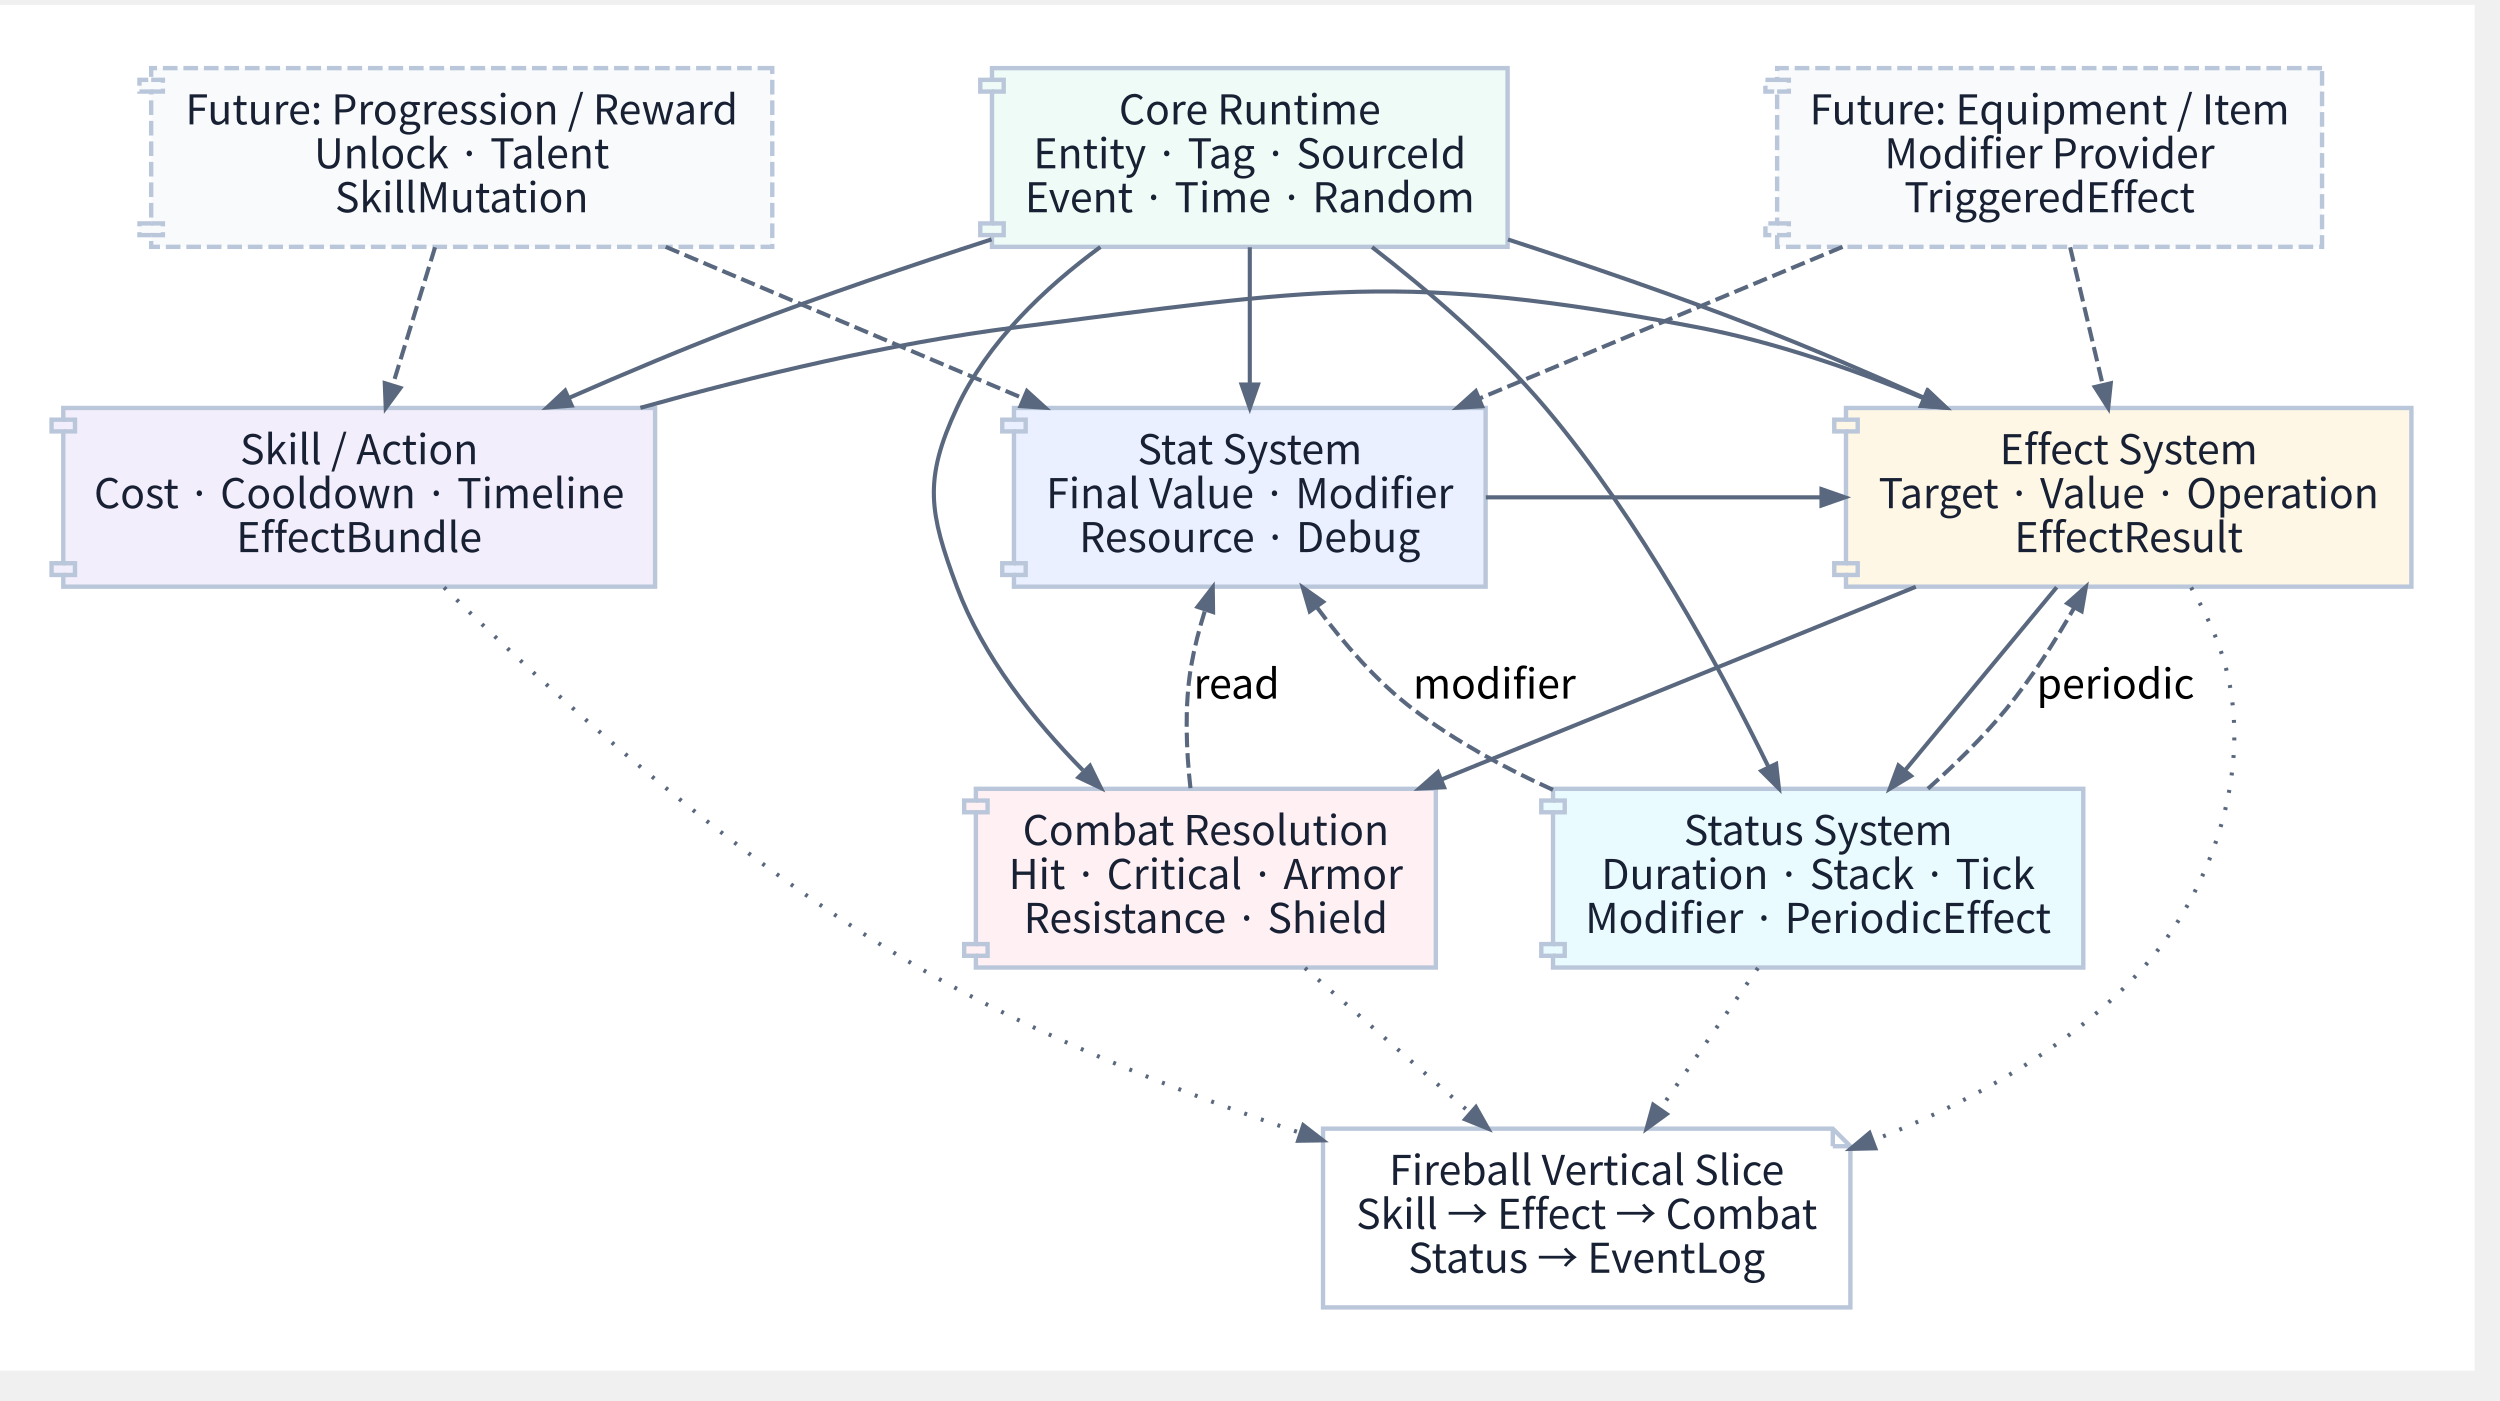
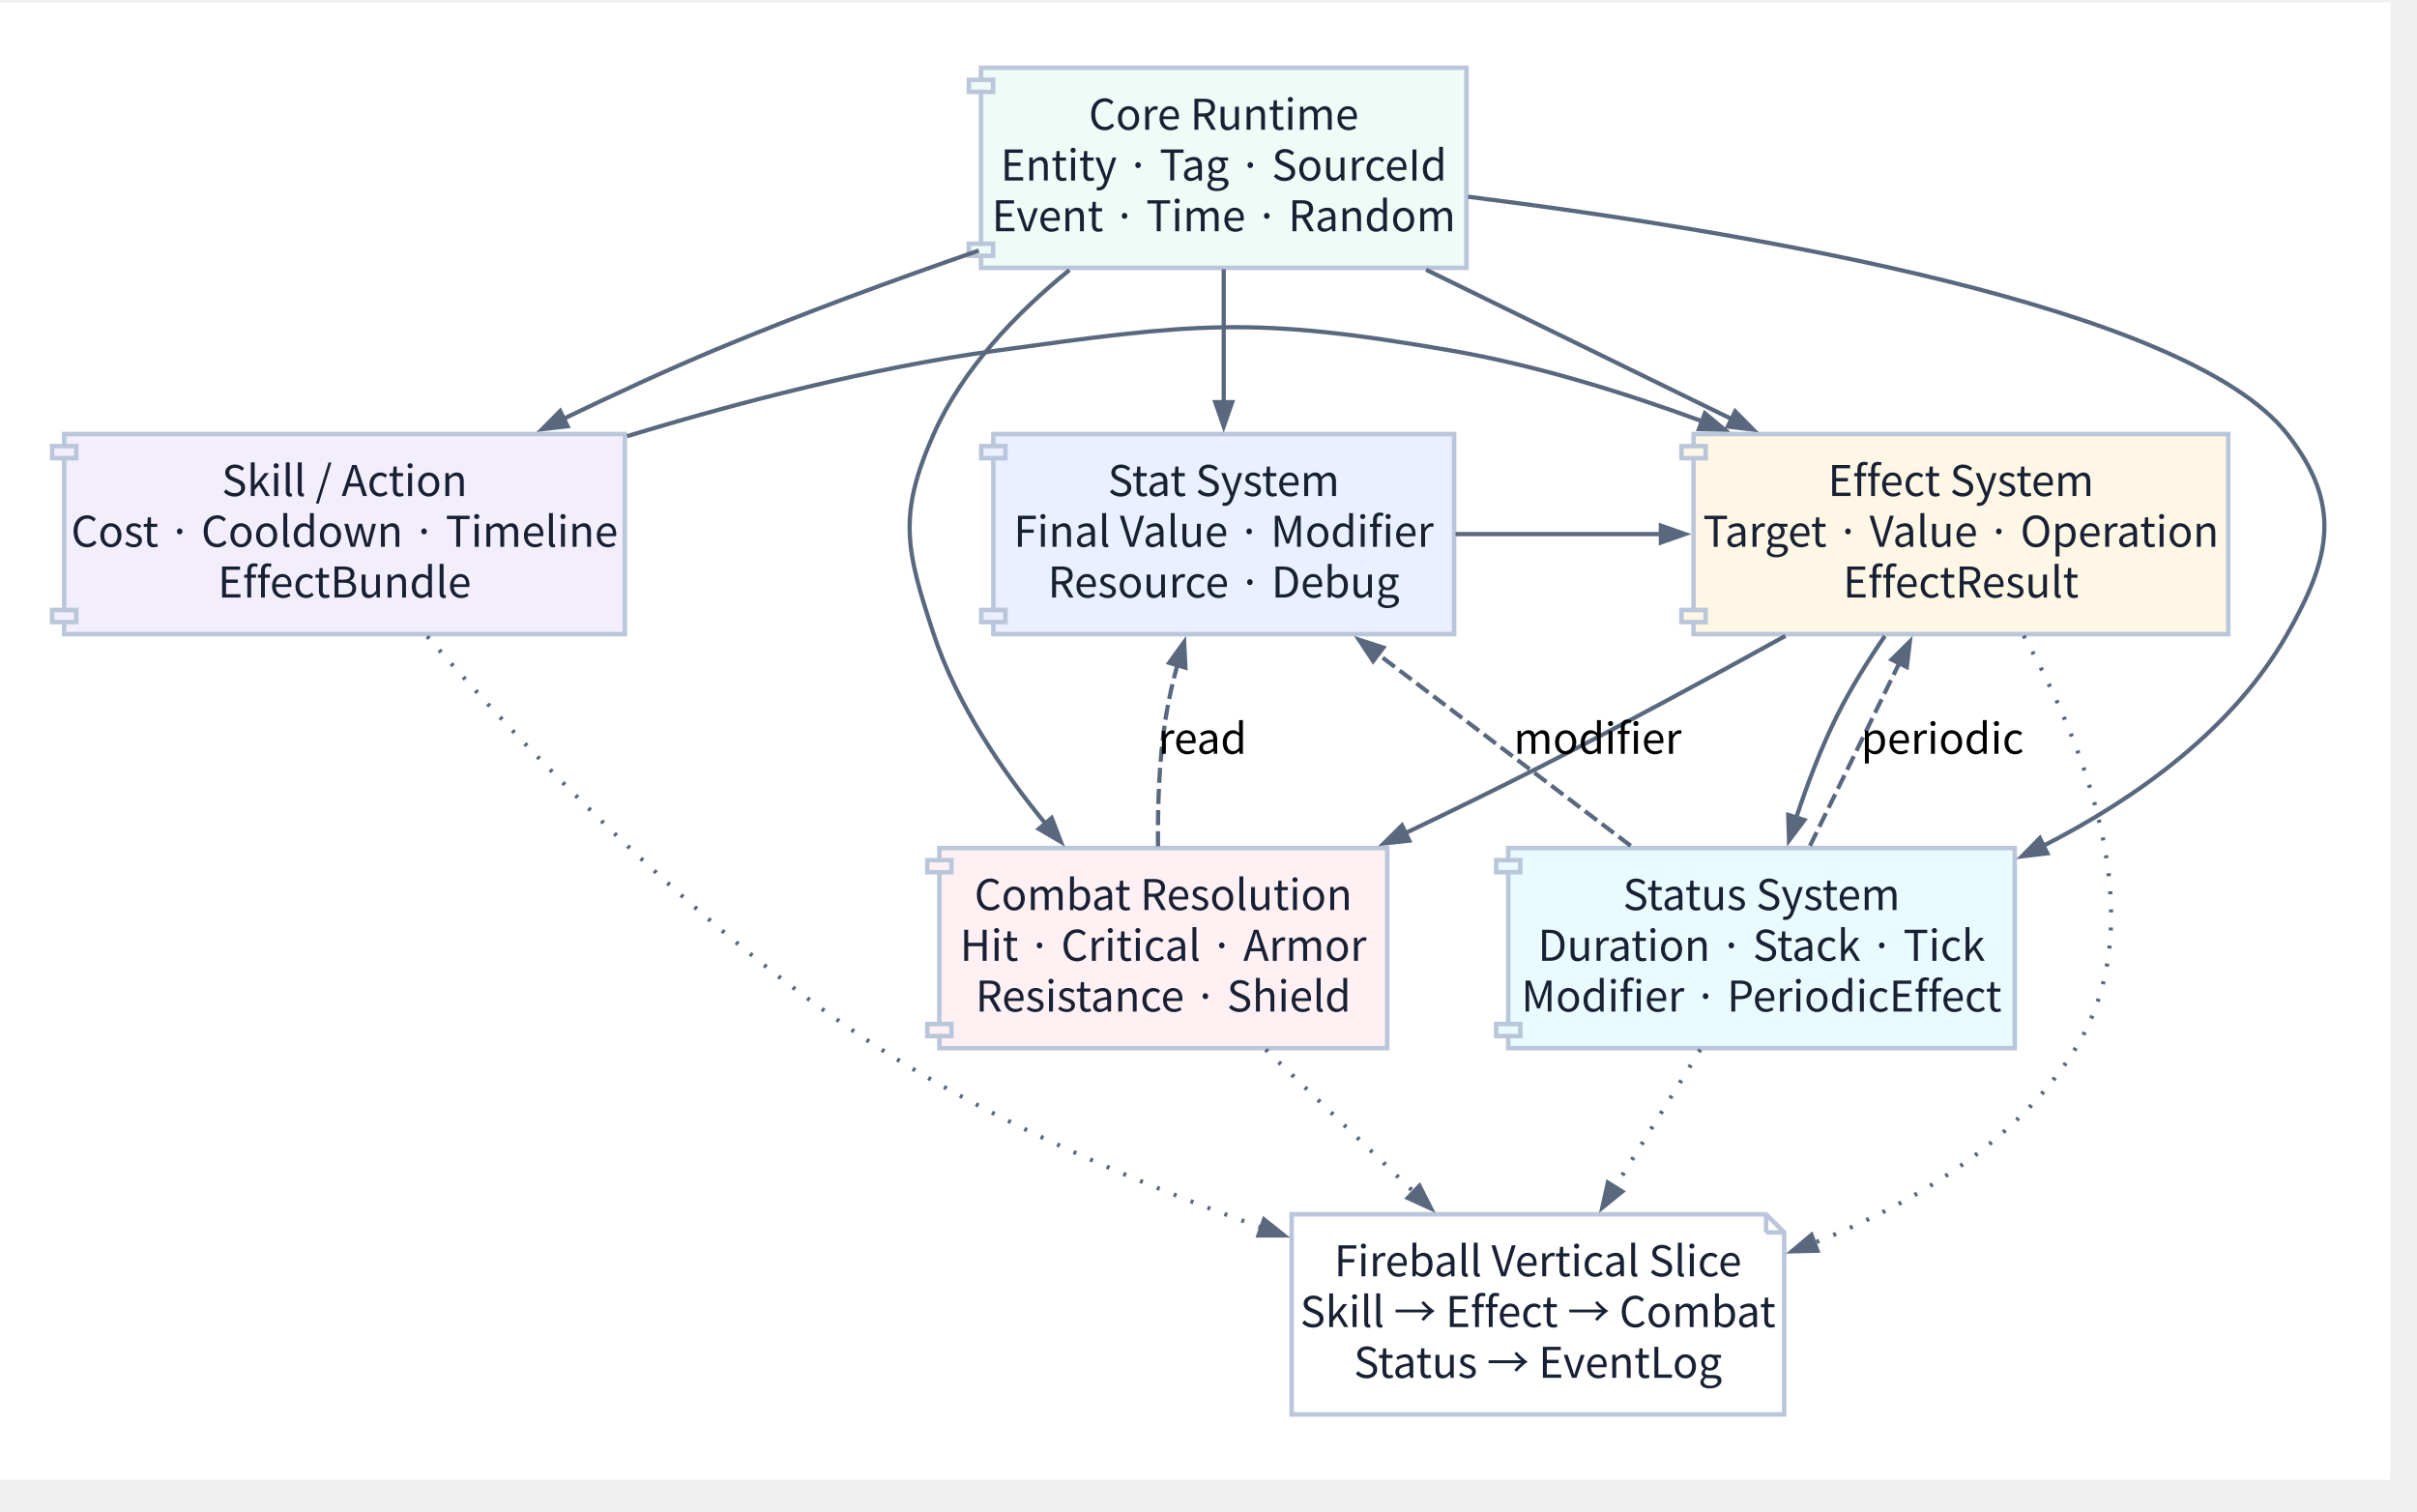
- <svg xmlns="http://www.w3.org/2000/svg" width="862pt" height="483pt" viewBox="8.64 8.64 853.34 474.84">
-   <g id="graph0" class="graph" transform="scale(1 1) rotate(0) translate(30.24 453.24)">
-     <polygon fill="#ffffff" stroke="transparent" points="-21.6,21.6 -21.6,-444.6 823.1,-444.6 823.1,21.6 -21.6,21.6" />
+ <svg xmlns="http://www.w3.org/2000/svg" width="809pt" height="506pt" viewBox="9.00 9.00 800.00 498.00">
+   <g id="graph0" class="graph" transform="scale(1 1) rotate(0) translate(30.24 476)">
+     <polygon fill="#ffffff" stroke="none" points="-21.6,21.6 -21.6,-467.36 769.89,-467.36 769.89,21.6 -21.6,21.6" />
    <g id="node1" class="node">
-       <polygon fill="#eefbf6" stroke="#bac7db" stroke-width="1.5" points="493,-423 317,-423 317,-419 313,-419 313,-415 317,-415 317,-370 313,-370 313,-366 317,-366 317,-362 493,-362 493,-423" />
-       <polyline fill="none" stroke="#bac7db" stroke-width="1.5" points="317,-419 321,-419 321,-415 317,-415 " />
-       <polyline fill="none" stroke="#bac7db" stroke-width="1.5" points="317,-370 321,-370 321,-366 317,-366 " />
-       <text text-anchor="middle" x="405" y="-403.8" font-family="Noto Sans CJK KR" font-size="14.00" fill="#182033">Core Runtime</text>
-       <text text-anchor="middle" x="405" y="-388.8" font-family="Noto Sans CJK KR" font-size="14.00" fill="#182033">Entity · Tag · SourceId</text>
-       <text text-anchor="middle" x="405" y="-373.8" font-family="Noto Sans CJK KR" font-size="14.00" fill="#182033">Event · Time · Random</text>
+       <polygon fill="#eefbf6" stroke="#bac7db" stroke-width="1.5" points="464.14,-445.76 303.46,-445.76 303.46,-441.76 299.46,-441.76 299.46,-437.76 303.46,-437.76 303.46,-387.52 299.46,-387.52 299.46,-383.52 303.46,-383.52 303.46,-379.52 464.14,-379.52 464.14,-445.76" />
+       <polyline fill="none" stroke="#bac7db" stroke-width="1.5" points="303.46,-441.76 307.46,-441.76 307.46,-437.76 303.46,-437.76" />
+       <polyline fill="none" stroke="#bac7db" stroke-width="1.5" points="303.46,-387.52 307.46,-387.52 307.46,-383.52 303.46,-383.52" />
+       <text xml:space="preserve" text-anchor="middle" x="383.8" y="-425.24" font-family="Noto Sans CJK KR" font-size="14.00" fill="#182033">Core Runtime</text>
+       <text xml:space="preserve" text-anchor="middle" x="383.8" y="-408.44" font-family="Noto Sans CJK KR" font-size="14.00" fill="#182033">Entity · Tag · SourceId</text>
+       <text xml:space="preserve" text-anchor="middle" x="383.8" y="-391.64" font-family="Noto Sans CJK KR" font-size="14.00" fill="#182033">Event · Time · Random</text>
    </g>
    <g id="node2" class="node">
-       <polygon fill="#eaf0ff" stroke="#bac7db" stroke-width="1.5" points="485.5,-307 324.5,-307 324.5,-303 320.5,-303 320.5,-299 324.5,-299 324.5,-254 320.5,-254 320.5,-250 324.5,-250 324.5,-246 485.5,-246 485.5,-307" />
-       <polyline fill="none" stroke="#bac7db" stroke-width="1.5" points="324.5,-303 328.5,-303 328.5,-299 324.5,-299 " />
-       <polyline fill="none" stroke="#bac7db" stroke-width="1.5" points="324.5,-254 328.5,-254 328.5,-250 324.5,-250 " />
-       <text text-anchor="middle" x="405" y="-287.8" font-family="Noto Sans CJK KR" font-size="14.00" fill="#182033">Stat System</text>
-       <text text-anchor="middle" x="405" y="-272.8" font-family="Noto Sans CJK KR" font-size="14.00" fill="#182033">Final Value · Modifier</text>
-       <text text-anchor="middle" x="405" y="-257.8" font-family="Noto Sans CJK KR" font-size="14.00" fill="#182033">Resource · Debug</text>
+       <polygon fill="#eaf0ff" stroke="#bac7db" stroke-width="1.5" points="460.05,-324.52 307.54,-324.52 307.54,-320.52 303.54,-320.52 303.54,-316.52 307.54,-316.52 307.54,-266.28 303.54,-266.28 303.54,-262.28 307.54,-262.28 307.54,-258.28 460.05,-258.28 460.05,-324.52" />
+       <polyline fill="none" stroke="#bac7db" stroke-width="1.5" points="307.54,-320.52 311.54,-320.52 311.54,-316.52 307.54,-316.52" />
+       <polyline fill="none" stroke="#bac7db" stroke-width="1.5" points="307.54,-266.28 311.54,-266.28 311.54,-262.28 307.54,-262.28" />
+       <text xml:space="preserve" text-anchor="middle" x="383.8" y="-304" font-family="Noto Sans CJK KR" font-size="14.00" fill="#182033">Stat System</text>
+       <text xml:space="preserve" text-anchor="middle" x="383.8" y="-287.2" font-family="Noto Sans CJK KR" font-size="14.00" fill="#182033">Final Value · Modifier</text>
+       <text xml:space="preserve" text-anchor="middle" x="383.8" y="-270.4" font-family="Noto Sans CJK KR" font-size="14.00" fill="#182033">Resource · Debug</text>
    </g>
    <g id="edge1" class="edge">
-       <path fill="none" stroke="#59687e" stroke-width="1.4" d="M405,-361.85C405,-347.6 405,-330.36 405,-315.19" />
-       <polygon fill="#59687e" stroke="#59687e" stroke-width="1.4" points="407.8,-315.01 405,-307.01 402.2,-315.01 407.8,-315.01" />
+       <path fill="none" stroke="#59687e" stroke-width="1.4" d="M383.8,-379.06C383.8,-365.39 383.8,-349.31 383.8,-334.74" />
+       <polygon fill="#59687e" stroke="#59687e" stroke-width="1.4" points="386.6,-335.06 383.8,-327.06 381,-335.06 386.6,-335.06" />
    </g>
    <g id="node3" class="node">
-       <polygon fill="#fff7e6" stroke="#bac7db" stroke-width="1.5" points="801.5,-307 608.5,-307 608.5,-303 604.5,-303 604.5,-299 608.5,-299 608.5,-254 604.5,-254 604.5,-250 608.5,-250 608.5,-246 801.5,-246 801.5,-307" />
-       <polyline fill="none" stroke="#bac7db" stroke-width="1.5" points="608.5,-303 612.5,-303 612.5,-299 608.5,-299 " />
-       <polyline fill="none" stroke="#bac7db" stroke-width="1.5" points="608.5,-254 612.5,-254 612.5,-250 608.5,-250 " />
-       <text text-anchor="middle" x="705" y="-287.8" font-family="Noto Sans CJK KR" font-size="14.00" fill="#182033">Effect System</text>
-       <text text-anchor="middle" x="705" y="-272.8" font-family="Noto Sans CJK KR" font-size="14.00" fill="#182033">Target · Value · Operation</text>
-       <text text-anchor="middle" x="705" y="-257.8" font-family="Noto Sans CJK KR" font-size="14.00" fill="#182033">EffectResult</text>
+       <polygon fill="#fff7e6" stroke="#bac7db" stroke-width="1.5" points="716.29,-324.52 539.31,-324.52 539.31,-320.52 535.31,-320.52 535.31,-316.52 539.31,-316.52 539.31,-266.28 535.31,-266.28 535.31,-262.28 539.31,-262.28 539.31,-258.28 716.29,-258.28 716.29,-324.52" />
+       <polyline fill="none" stroke="#bac7db" stroke-width="1.5" points="539.31,-320.52 543.31,-320.52 543.31,-316.52 539.31,-316.52" />
+       <polyline fill="none" stroke="#bac7db" stroke-width="1.5" points="539.31,-266.28 543.31,-266.28 543.31,-262.28 539.31,-262.28" />
+       <text xml:space="preserve" text-anchor="middle" x="627.8" y="-304" font-family="Noto Sans CJK KR" font-size="14.00" fill="#182033">Effect System</text>
+       <text xml:space="preserve" text-anchor="middle" x="627.8" y="-287.2" font-family="Noto Sans CJK KR" font-size="14.00" fill="#182033">Target · Value · Operation</text>
+       <text xml:space="preserve" text-anchor="middle" x="627.8" y="-270.4" font-family="Noto Sans CJK KR" font-size="14.00" fill="#182033">EffectResult</text>
    </g>
    <g id="edge2" class="edge">
-       <path fill="none" stroke="#59687e" stroke-width="1.4" d="M493.13,-364.51C520.24,-355.69 550.04,-345.45 577,-335 596.15,-327.58 616.57,-318.81 635.35,-310.38" />
-       <polygon fill="#59687e" stroke="#59687e" stroke-width="1.4" points="636.59,-312.89 642.73,-307.05 634.29,-307.79 636.59,-312.89" />
+       <path fill="none" stroke="#59687e" stroke-width="1.4" d="M450.79,-378.9C482.13,-363.59 519.59,-345.28 551.96,-329.46" />
+       <polygon fill="#59687e" stroke="#59687e" stroke-width="1.4" points="553.09,-332.03 559.04,-326 550.63,-326.99 553.09,-332.03" />
    </g>
    <g id="node4" class="node">
-       <polygon fill="#f3eefc" stroke="#bac7db" stroke-width="1.5" points="202,-307 0,-307 0,-303 -4,-303 -4,-299 0,-299 0,-254 -4,-254 -4,-250 0,-250 0,-246 202,-246 202,-307" />
-       <polyline fill="none" stroke="#bac7db" stroke-width="1.5" points="0,-303 4,-303 4,-299 0,-299 " />
-       <polyline fill="none" stroke="#bac7db" stroke-width="1.5" points="0,-254 4,-254 4,-250 0,-250 " />
-       <text text-anchor="middle" x="101" y="-287.8" font-family="Noto Sans CJK KR" font-size="14.00" fill="#182033">Skill / Action</text>
-       <text text-anchor="middle" x="101" y="-272.8" font-family="Noto Sans CJK KR" font-size="14.00" fill="#182033">Cost · Cooldown · Timeline</text>
-       <text text-anchor="middle" x="101" y="-257.8" font-family="Noto Sans CJK KR" font-size="14.00" fill="#182033">EffectBundle</text>
+       <polygon fill="#f3eefc" stroke="#bac7db" stroke-width="1.5" points="185.59,-324.52 0,-324.52 0,-320.52 -4,-320.52 -4,-316.52 0,-316.52 0,-266.28 -4,-266.28 -4,-262.28 0,-262.28 0,-258.28 185.59,-258.28 185.59,-324.52" />
+       <polyline fill="none" stroke="#bac7db" stroke-width="1.5" points="0,-320.52 4,-320.52 4,-316.52 0,-316.52" />
+       <polyline fill="none" stroke="#bac7db" stroke-width="1.5" points="0,-266.28 4,-266.28 4,-262.28 0,-262.28" />
+       <text xml:space="preserve" text-anchor="middle" x="92.8" y="-304" font-family="Noto Sans CJK KR" font-size="14.00" fill="#182033">Skill / Action</text>
+       <text xml:space="preserve" text-anchor="middle" x="92.8" y="-287.2" font-family="Noto Sans CJK KR" font-size="14.00" fill="#182033">Cost · Cooldown · Timeline</text>
+       <text xml:space="preserve" text-anchor="middle" x="92.8" y="-270.4" font-family="Noto Sans CJK KR" font-size="14.00" fill="#182033">EffectBundle</text>
    </g>
    <g id="edge3" class="edge">
-       <path fill="none" stroke="#59687e" stroke-width="1.4" d="M316.85,-364.55C289.46,-355.69 259.3,-345.42 232,-335 212.54,-327.57 191.77,-318.84 172.64,-310.45" />
-       <polygon fill="#59687e" stroke="#59687e" stroke-width="1.4" points="173.56,-307.8 165.11,-307.14 171.3,-312.93 173.56,-307.8" />
+       <path fill="none" stroke="#59687e" stroke-width="1.4" d="M302.75,-385.25C274.92,-375.63 243.75,-364.22 215.8,-352.52 199.24,-345.59 181.75,-337.51 165.31,-329.58" />
+       <polygon fill="#59687e" stroke="#59687e" stroke-width="1.4" points="166.63,-327.1 158.21,-326.12 164.18,-332.14 166.63,-327.1" />
    </g>
    <g id="node5" class="node">
-       <polygon fill="#fff0f3" stroke="#bac7db" stroke-width="1.5" points="468.5,-177 311.5,-177 311.5,-173 307.5,-173 307.5,-169 311.5,-169 311.5,-124 307.5,-124 307.5,-120 311.5,-120 311.5,-116 468.5,-116 468.5,-177" />
-       <polyline fill="none" stroke="#bac7db" stroke-width="1.5" points="311.5,-173 315.5,-173 315.5,-169 311.5,-169 " />
-       <polyline fill="none" stroke="#bac7db" stroke-width="1.5" points="311.5,-124 315.5,-124 315.5,-120 311.5,-120 " />
-       <text text-anchor="middle" x="390" y="-157.8" font-family="Noto Sans CJK KR" font-size="14.00" fill="#182033">Combat Resolution</text>
-       <text text-anchor="middle" x="390" y="-142.8" font-family="Noto Sans CJK KR" font-size="14.00" fill="#182033">Hit · Critical · Armor</text>
-       <text text-anchor="middle" x="390" y="-127.8" font-family="Noto Sans CJK KR" font-size="14.00" fill="#182033">Resistance · Shield</text>
+       <polygon fill="#fff0f3" stroke="#bac7db" stroke-width="1.5" points="437.92,-187.48 289.68,-187.48 289.68,-183.48 285.68,-183.48 285.68,-179.48 289.68,-179.48 289.68,-129.24 285.68,-129.24 285.68,-125.24 289.68,-125.24 289.68,-121.24 437.92,-121.24 437.92,-187.48" />
+       <polyline fill="none" stroke="#bac7db" stroke-width="1.5" points="289.68,-183.48 293.68,-183.48 293.68,-179.48 289.68,-179.48" />
+       <polyline fill="none" stroke="#bac7db" stroke-width="1.5" points="289.68,-129.24 293.68,-129.24 293.68,-125.24 289.68,-125.24" />
+       <text xml:space="preserve" text-anchor="middle" x="363.8" y="-166.96" font-family="Noto Sans CJK KR" font-size="14.00" fill="#182033">Combat Resolution</text>
+       <text xml:space="preserve" text-anchor="middle" x="363.8" y="-150.16" font-family="Noto Sans CJK KR" font-size="14.00" fill="#182033">Hit · Critical · Armor</text>
+       <text xml:space="preserve" text-anchor="middle" x="363.8" y="-133.36" font-family="Noto Sans CJK KR" font-size="14.00" fill="#182033">Resistance · Shield</text>
    </g>
    <g id="edge4" class="edge">
-       <path fill="none" stroke="#59687e" stroke-width="1.4" d="M354,-361.95C334.93,-347.96 315.38,-329.37 305,-307 293.58,-282.41 295.55,-271.41 305,-246 313.83,-222.24 331.26,-200.39 348.04,-183.33" />
-       <polygon fill="#59687e" stroke="#59687e" stroke-width="1.4" points="350.45,-184.88 354.18,-177.27 346.52,-180.9 350.45,-184.88" />
+       <path fill="none" stroke="#59687e" stroke-width="1.4" d="M332.73,-378.81C315.07,-364.49 297.32,-346.02 287.8,-324.52 275.87,-297.6 278.59,-286.24 287.8,-258.28 295.39,-235.2 310.37,-213.06 325.04,-195.26" />
+       <polygon fill="#59687e" stroke="#59687e" stroke-width="1.4" points="326.86,-197.44 329.91,-189.53 322.6,-193.81 326.86,-197.44" />
    </g>
    <g id="node6" class="node">
-       <polygon fill="#e9fbff" stroke="#bac7db" stroke-width="1.5" points="689.5,-177 508.5,-177 508.5,-173 504.5,-173 504.5,-169 508.5,-169 508.5,-124 504.5,-124 504.5,-120 508.5,-120 508.5,-116 689.5,-116 689.5,-177" />
-       <polyline fill="none" stroke="#bac7db" stroke-width="1.5" points="508.5,-173 512.5,-173 512.5,-169 508.5,-169 " />
-       <polyline fill="none" stroke="#bac7db" stroke-width="1.5" points="508.5,-124 512.5,-124 512.5,-120 508.5,-120 " />
-       <text text-anchor="middle" x="599" y="-157.8" font-family="Noto Sans CJK KR" font-size="14.00" fill="#182033">Status System</text>
-       <text text-anchor="middle" x="599" y="-142.8" font-family="Noto Sans CJK KR" font-size="14.00" fill="#182033">Duration · Stack · Tick</text>
-       <text text-anchor="middle" x="599" y="-127.8" font-family="Noto Sans CJK KR" font-size="14.00" fill="#182033">Modifier · PeriodicEffect</text>
+       <polygon fill="#e9fbff" stroke="#bac7db" stroke-width="1.5" points="645.62,-187.48 477.97,-187.48 477.97,-183.48 473.97,-183.48 473.97,-179.48 477.97,-179.48 477.97,-129.24 473.97,-129.24 473.97,-125.24 477.97,-125.24 477.97,-121.24 645.62,-121.24 645.62,-187.48" />
+       <polyline fill="none" stroke="#bac7db" stroke-width="1.5" points="477.97,-183.48 481.97,-183.48 481.97,-179.48 477.97,-179.48" />
+       <polyline fill="none" stroke="#bac7db" stroke-width="1.5" points="477.97,-129.24 481.97,-129.24 481.97,-125.24 477.97,-125.24" />
+       <text xml:space="preserve" text-anchor="middle" x="561.8" y="-166.96" font-family="Noto Sans CJK KR" font-size="14.00" fill="#182033">Status System</text>
+       <text xml:space="preserve" text-anchor="middle" x="561.8" y="-150.16" font-family="Noto Sans CJK KR" font-size="14.00" fill="#182033">Duration · Stack · Tick</text>
+       <text xml:space="preserve" text-anchor="middle" x="561.8" y="-133.36" font-family="Noto Sans CJK KR" font-size="14.00" fill="#182033">Modifier · PeriodicEffect</text>
    </g>
    <g id="edge5" class="edge">
-       <path fill="none" stroke="#59687e" stroke-width="1.4" d="M446.73,-361.9C466.17,-346.85 488.75,-327.44 506,-307 538.1,-268.97 565.47,-218.4 582.04,-184.49" />
-       <polygon fill="#59687e" stroke="#59687e" stroke-width="1.4" points="584.66,-185.52 585.61,-177.1 579.61,-183.08 584.66,-185.52" />
+       <path fill="none" stroke="#59687e" stroke-width="1.4" d="M464.7,-403.07C557.99,-391.32 702.77,-366.72 735.8,-324.52 753.94,-301.34 750.38,-283.85 735.8,-258.28 717.92,-226.93 686.32,-204.16 654.92,-188.13" />
+       <polygon fill="#59687e" stroke="#59687e" stroke-width="1.4" points="656.4,-185.74 647.98,-184.73 653.93,-190.77 656.4,-185.74" />
    </g>
    <g id="edge6" class="edge">
-       <path fill="none" stroke="#59687e" stroke-width="1.4" d="M485.57,-276.5C523.71,-276.5 561.86,-276.5 600,-276.5" />
-       <polygon fill="#59687e" stroke="#59687e" stroke-width="1.4" points="600.14,-279.3 608.14,-276.5 600.14,-273.7 600.14,-279.3" />
+       <path fill="none" stroke="#59687e" stroke-width="1.4" d="M460.52,-291.4C483.19,-291.4 505.87,-291.4 528.54,-291.4" />
+       <polygon fill="#59687e" stroke="#59687e" stroke-width="1.4" points="528.49,-294.2 536.49,-291.4 528.49,-288.6 528.49,-294.2" />
    </g>
    <g id="edge8" class="edge">
-       <path fill="none" stroke="#59687e" stroke-width="1.4" d="M632.34,-245.97C583.95,-226.31 520.33,-200.46 470.42,-180.18" />
-       <polygon fill="#59687e" stroke="#59687e" stroke-width="1.4" points="471.31,-177.52 462.84,-177.1 469.2,-182.71 471.31,-177.52" />
+       <path fill="none" stroke="#59687e" stroke-width="1.4" d="M569.7,-257.69C544.94,-244 515.63,-228.14 488.8,-214.48 474.31,-207.11 458.74,-199.5 443.68,-192.29" />
+       <polygon fill="#59687e" stroke="#59687e" stroke-width="1.4" points="445.22,-189.93 436.79,-189.01 442.81,-194.98 445.22,-189.93" />
    </g>
    <g id="edge9" class="edge">
-       <path fill="none" stroke="#59687e" stroke-width="1.4" d="M680.42,-245.81C664.96,-227.15 644.94,-202.97 628.61,-183.26" />
-       <polygon fill="#59687e" stroke="#59687e" stroke-width="1.4" points="630.71,-181.4 623.45,-177.03 626.4,-184.97 630.71,-181.4" />
+       <path fill="none" stroke="#59687e" stroke-width="1.4" d="M602.62,-257.67C596.93,-249.35 591.25,-240.22 586.8,-231.28 581.53,-220.71 577,-208.78 573.31,-197.57" />
+       <polygon fill="#59687e" stroke="#59687e" stroke-width="1.4" points="575.99,-196.75 570.91,-189.96 570.65,-198.44 575.99,-196.75" />
    </g>
-     <g id="node9" class="node">
-       <polygon fill="#ffffff" stroke="#bac7db" stroke-width="1.5" points="604,-61 430,-61 430,0 610,0 610,-55 604,-61" />
-       <polyline fill="none" stroke="#bac7db" stroke-width="1.5" points="604,-61 604,-55 " />
-       <polyline fill="none" stroke="#bac7db" stroke-width="1.5" points="610,-55 604,-55 " />
-       <text text-anchor="middle" x="520" y="-41.8" font-family="Noto Sans CJK KR" font-size="14.00" fill="#182033">Fireball Vertical Slice</text>
-       <text text-anchor="middle" x="520" y="-26.8" font-family="Noto Sans CJK KR" font-size="14.00" fill="#182033">Skill → Effect → Combat</text>
-       <text text-anchor="middle" x="520" y="-11.8" font-family="Noto Sans CJK KR" font-size="14.00" fill="#182033">Status → EventLog</text>
+     <g id="node7" class="node">
+       <polygon fill="#ffffff" stroke="#bac7db" stroke-width="1.5" points="563.31,-66.24 406.29,-66.24 406.29,0 569.31,0 569.31,-60.24 563.31,-66.24" />
+       <polyline fill="none" stroke="#bac7db" stroke-width="1.5" points="563.31,-66.24 563.31,-60.24" />
+       <polyline fill="none" stroke="#bac7db" stroke-width="1.5" points="569.31,-60.24 563.31,-60.24" />
+       <text xml:space="preserve" text-anchor="middle" x="487.8" y="-45.72" font-family="Noto Sans CJK KR" font-size="14.00" fill="#182033">Fireball Vertical Slice</text>
+       <text xml:space="preserve" text-anchor="middle" x="487.8" y="-28.92" font-family="Noto Sans CJK KR" font-size="14.00" fill="#182033">Skill → Effect → Combat</text>
+       <text xml:space="preserve" text-anchor="middle" x="487.8" y="-12.12" font-family="Noto Sans CJK KR" font-size="14.00" fill="#182033">Status → EventLog</text>
    </g>
-     <g id="edge18" class="edge">
-       <path fill="none" stroke="#59687e" stroke-width="1.4" stroke-dasharray="1,5" d="M726.3,-245.73C731.1,-237.46 735.51,-228.21 738,-219 747.99,-182.07 732.18,-140.77 710,-116 685.6,-88.74 650.74,-69.83 617.54,-56.91" />
-       <polygon fill="#59687e" stroke="#59687e" stroke-width="1.4" points="618.51,-54.29 610.03,-54.09 616.53,-59.53 618.51,-54.29" />
+     <g id="edge14" class="edge">
+       <path fill="none" stroke="#59687e" stroke-width="1.4" stroke-dasharray="1,5" d="M648.57,-257.77C668.56,-221.82 692.16,-163.5 665.8,-121.24 646.4,-90.16 612.34,-69.86 579.18,-56.75" />
+       <polygon fill="#59687e" stroke="#59687e" stroke-width="1.4" points="580.31,-54.19 571.84,-53.99 578.34,-59.43 580.31,-54.19" />
    </g>
    <g id="edge7" class="edge">
-       <path fill="none" stroke="#59687e" stroke-width="1.4" d="M196.98,-307.05C236.23,-318.05 282.36,-329.07 325,-334.5 427.73,-347.58 456.27,-353.84 558,-334.5 583.9,-329.57 611.07,-320.17 634.91,-310.35" />
-       <polygon fill="#59687e" stroke="#59687e" stroke-width="1.4" points="636.23,-312.83 642.52,-307.15 634.06,-307.67 636.23,-312.83" />
+       <path fill="none" stroke="#59687e" stroke-width="1.4" d="M186.33,-323.81C223.63,-335.14 267.27,-346.42 307.8,-352.02 374.71,-361.27 393.25,-363.66 459.8,-352.02 487.27,-347.21 516.18,-338.3 542.12,-328.76" />
+       <polygon fill="#59687e" stroke="#59687e" stroke-width="1.4" points="543.05,-331.4 549.56,-325.97 541.08,-326.16 543.05,-331.4" />
    </g>
-     <g id="edge17" class="edge">
-       <path fill="none" stroke="#59687e" stroke-width="1.4" stroke-dasharray="1,5" d="M129.98,-245.75C165.46,-210.74 228.65,-152.72 292,-116 332.48,-92.53 380.66,-73.54 422.27,-59.56" />
-       <polygon fill="#59687e" stroke="#59687e" stroke-width="1.4" points="423.25,-62.18 429.96,-57 421.49,-56.87 423.25,-62.18" />
+     <g id="edge13" class="edge">
+       <path fill="none" stroke="#59687e" stroke-width="1.4" stroke-dasharray="1,5" d="M120.16,-257.54C152.62,-220.28 209.91,-159.75 269.8,-121.24 308.68,-96.24 355.89,-76.29 396.43,-61.82" />
+       <polygon fill="#59687e" stroke="#59687e" stroke-width="1.4" points="397.15,-64.54 403.78,-59.25 395.3,-59.25 397.15,-64.54" />
    </g>
    <g id="edge10" class="edge">
-       <path fill="none" stroke="#59687e" stroke-width="1.4" stroke-dasharray="5,2" d="M384.75,-177.23C383.29,-190.14 382.66,-205.39 385,-219 386.08,-225.27 387.78,-231.77 389.75,-238.04" />
-       <polygon fill="#59687e" stroke="#59687e" stroke-width="1.4" points="387.16,-239.11 392.36,-245.81 392.47,-237.33 387.16,-239.11" />
-       <text text-anchor="middle" x="400.5" y="-207.8" font-family="Noto Sans CJK KR" font-size="14.00">read</text>
+       <path fill="none" stroke="#59687e" stroke-width="1.4" stroke-dasharray="5,2" d="M362.05,-188.06C361.89,-201.52 362.41,-217.23 364.71,-231.28 365.62,-236.87 366.96,-242.66 368.52,-248.32" />
+       <polygon fill="#59687e" stroke="#59687e" stroke-width="1.4" points="365.74,-248.79 370.7,-255.66 371.11,-247.19 365.74,-248.79" />
+       <text xml:space="preserve" text-anchor="middle" x="376.75" y="-218.68" font-family="Noto Sans CJK KR" font-size="14.00">read</text>
    </g>
-     <g id="edge19" class="edge">
-       <path fill="none" stroke="#59687e" stroke-width="1.4" stroke-dasharray="1,5" d="M423.82,-115.85C440.97,-100.8 461.92,-82.43 479.88,-66.68" />
-       <polygon fill="#59687e" stroke="#59687e" stroke-width="1.4" points="482.18,-68.39 486.35,-61.01 478.49,-64.18 482.18,-68.39" />
+     <g id="edge15" class="edge">
+       <path fill="none" stroke="#59687e" stroke-width="1.4" stroke-dasharray="1,5" d="M397.68,-120.78C412.85,-106.19 430.88,-88.86 446.8,-73.54" />
+       <polygon fill="#59687e" stroke="#59687e" stroke-width="1.4" points="448.6,-75.7 452.43,-68.13 444.72,-71.66 448.6,-75.7" />
    </g>
    <g id="edge11" class="edge">
-       <path fill="none" stroke="#59687e" stroke-width="1.4" stroke-dasharray="5,2" d="M508.48,-176.65C491.84,-184.15 475.25,-193.23 461,-204 448.37,-213.55 437.04,-226.61 427.92,-238.95" />
-       <polygon fill="#59687e" stroke="#59687e" stroke-width="1.4" points="425.46,-237.57 423.09,-245.71 430.02,-240.83 425.46,-237.57" />
-       <text text-anchor="middle" x="488.5" y="-207.8" font-family="Noto Sans CJK KR" font-size="14.00">modifier</text>
+       <path fill="none" stroke="#59687e" stroke-width="1.4" stroke-dasharray="5,2" d="M518.49,-188.22C493.27,-207.35 461.34,-231.57 434.9,-251.63" />
+       <polygon fill="#59687e" stroke="#59687e" stroke-width="1.4" points="433.25,-249.36 428.57,-256.43 436.64,-253.83 433.25,-249.36" />
+       <text xml:space="preserve" text-anchor="middle" x="507.56" y="-218.68" font-family="Noto Sans CJK KR" font-size="14.00">modifier</text>
    </g>
    <g id="edge12" class="edge">
-       <path fill="none" stroke="#59687e" stroke-width="1.4" stroke-dasharray="5,2" d="M636.46,-177.03C645.7,-185.23 655.18,-194.51 663,-204 671.72,-214.58 679.76,-227.18 686.43,-238.84" />
-       <polygon fill="#59687e" stroke="#59687e" stroke-width="1.4" points="684.05,-240.33 690.39,-245.95 688.94,-237.6 684.05,-240.33" />
-       <text text-anchor="middle" x="700.5" y="-207.8" font-family="Noto Sans CJK KR" font-size="14.00">periodic</text>
-     </g>
-     <g id="edge20" class="edge">
-       <path fill="none" stroke="#59687e" stroke-width="1.4" stroke-dasharray="1,5" d="M578.45,-115.85C568.3,-101.2 555.96,-83.4 545.24,-67.93" />
-       <polygon fill="#59687e" stroke="#59687e" stroke-width="1.4" points="547.31,-65.99 540.45,-61.01 542.7,-69.18 547.31,-65.99" />
-     </g>
-     <g id="node7" class="node">
-       <polygon fill="#f8fafc" stroke="#bac7db" stroke-width="1.5" stroke-dasharray="5,2" points="771,-423 585,-423 585,-419 581,-419 581,-415 585,-415 585,-370 581,-370 581,-366 585,-366 585,-362 771,-362 771,-423" />
-       <polyline fill="none" stroke="#bac7db" stroke-width="1.5" stroke-dasharray="5,2" points="585,-419 589,-419 589,-415 585,-415 " />
-       <polyline fill="none" stroke="#bac7db" stroke-width="1.5" stroke-dasharray="5,2" points="585,-370 589,-370 589,-366 585,-366 " />
-       <text text-anchor="middle" x="678" y="-403.8" font-family="Noto Sans CJK KR" font-size="14.00" fill="#182033">Future: Equipment / Item</text>
-       <text text-anchor="middle" x="678" y="-388.8" font-family="Noto Sans CJK KR" font-size="14.00" fill="#182033">Modifier Provider</text>
-       <text text-anchor="middle" x="678" y="-373.8" font-family="Noto Sans CJK KR" font-size="14.00" fill="#182033">TriggeredEffect</text>
-     </g>
-     <g id="edge13" class="edge">
-       <path fill="none" stroke="#59687e" stroke-width="1.4" stroke-dasharray="5,2" d="M607.34,-361.99C569.42,-346.16 522.59,-326.61 483.54,-310.3" />
-       <polygon fill="#59687e" stroke="#59687e" stroke-width="1.4" points="484.3,-307.58 475.84,-307.08 482.14,-312.75 484.3,-307.58" />
-     </g>
-     <g id="edge14" class="edge">
-       <path fill="none" stroke="#59687e" stroke-width="1.4" stroke-dasharray="5,2" d="M685.02,-361.85C688.4,-347.6 692.48,-330.36 696.07,-315.19" />
-       <polygon fill="#59687e" stroke="#59687e" stroke-width="1.4" points="698.89,-315.44 698.01,-307.01 693.44,-314.15 698.89,-315.44" />
-     </g>
-     <g id="node8" class="node">
-       <polygon fill="#f8fafc" stroke="#bac7db" stroke-width="1.5" stroke-dasharray="5,2" points="242,-423 30,-423 30,-419 26,-419 26,-415 30,-415 30,-370 26,-370 26,-366 30,-366 30,-362 242,-362 242,-423" />
-       <polyline fill="none" stroke="#bac7db" stroke-width="1.5" stroke-dasharray="5,2" points="30,-419 34,-419 34,-415 30,-415 " />
-       <polyline fill="none" stroke="#bac7db" stroke-width="1.5" stroke-dasharray="5,2" points="30,-370 34,-370 34,-366 30,-366 " />
-       <text text-anchor="middle" x="136" y="-403.8" font-family="Noto Sans CJK KR" font-size="14.00" fill="#182033">Future: Progression / Reward</text>
-       <text text-anchor="middle" x="136" y="-388.8" font-family="Noto Sans CJK KR" font-size="14.00" fill="#182033">Unlock · Talent</text>
-       <text text-anchor="middle" x="136" y="-373.8" font-family="Noto Sans CJK KR" font-size="14.00" fill="#182033">SkillMutation</text>
+       <path fill="none" stroke="#59687e" stroke-width="1.4" stroke-dasharray="5,2" d="M577.85,-188.22C586.76,-206.44 597.93,-229.28 607.44,-248.75" />
+       <polygon fill="#59687e" stroke="#59687e" stroke-width="1.4" points="604.86,-249.85 610.89,-255.81 609.89,-247.39 604.86,-249.85" />
+       <text xml:space="preserve" text-anchor="middle" x="621.68" y="-218.68" font-family="Noto Sans CJK KR" font-size="14.00">periodic</text>
    </g>
    <g id="edge16" class="edge">
-       <path fill="none" stroke="#59687e" stroke-width="1.4" stroke-dasharray="5,2" d="M205.62,-361.99C242.99,-346.16 289.13,-326.61 327.61,-310.3" />
-       <polygon fill="#59687e" stroke="#59687e" stroke-width="1.4" points="328.93,-312.78 335.2,-307.08 326.74,-307.62 328.93,-312.78" />
-     </g>
-     <g id="edge15" class="edge">
-       <path fill="none" stroke="#59687e" stroke-width="1.4" stroke-dasharray="5,2" d="M126.9,-361.85C122.48,-347.46 117.13,-330.04 112.44,-314.77" />
-       <polygon fill="#59687e" stroke="#59687e" stroke-width="1.4" points="115.08,-313.83 110.06,-307.01 109.73,-315.48 115.08,-313.83" />
+       <path fill="none" stroke="#59687e" stroke-width="1.4" stroke-dasharray="1,5" d="M541.58,-120.78C532.85,-106.71 522.54,-90.1 513.29,-75.2" />
+       <polygon fill="#59687e" stroke="#59687e" stroke-width="1.4" points="515.71,-73.78 509.11,-68.46 510.95,-76.74 515.71,-73.78" />
    </g>
  </g>
</svg>
